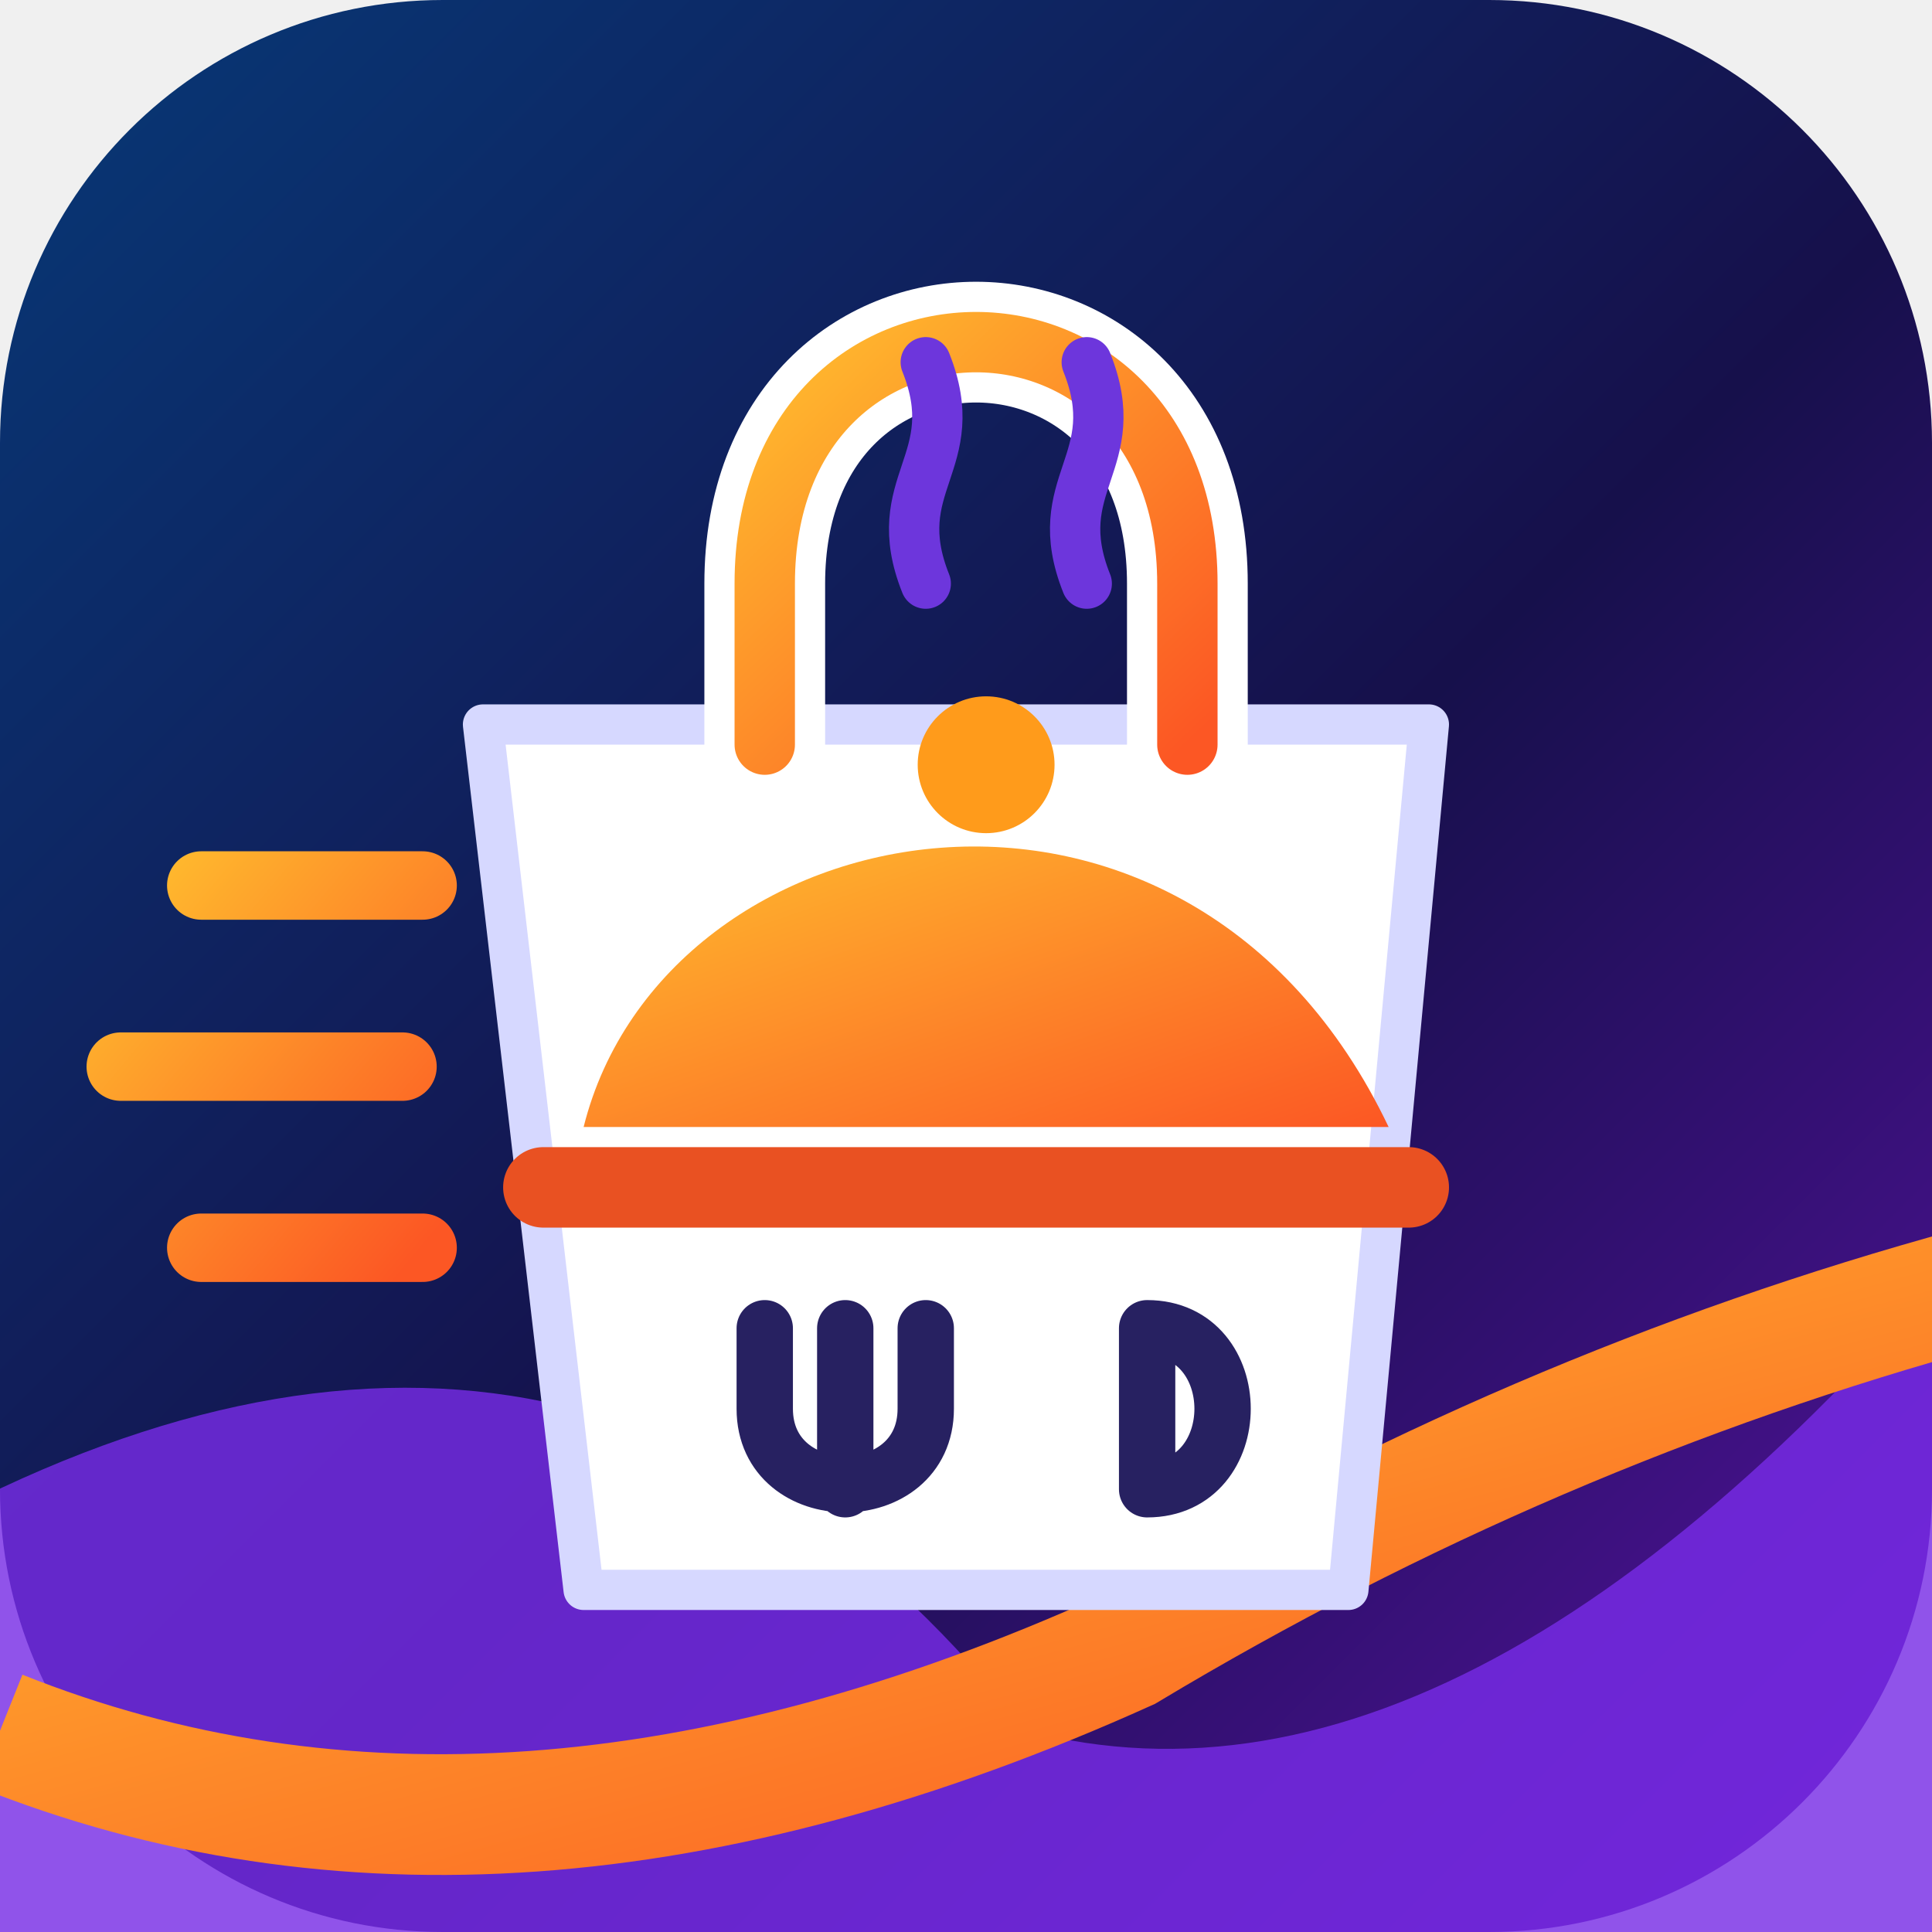
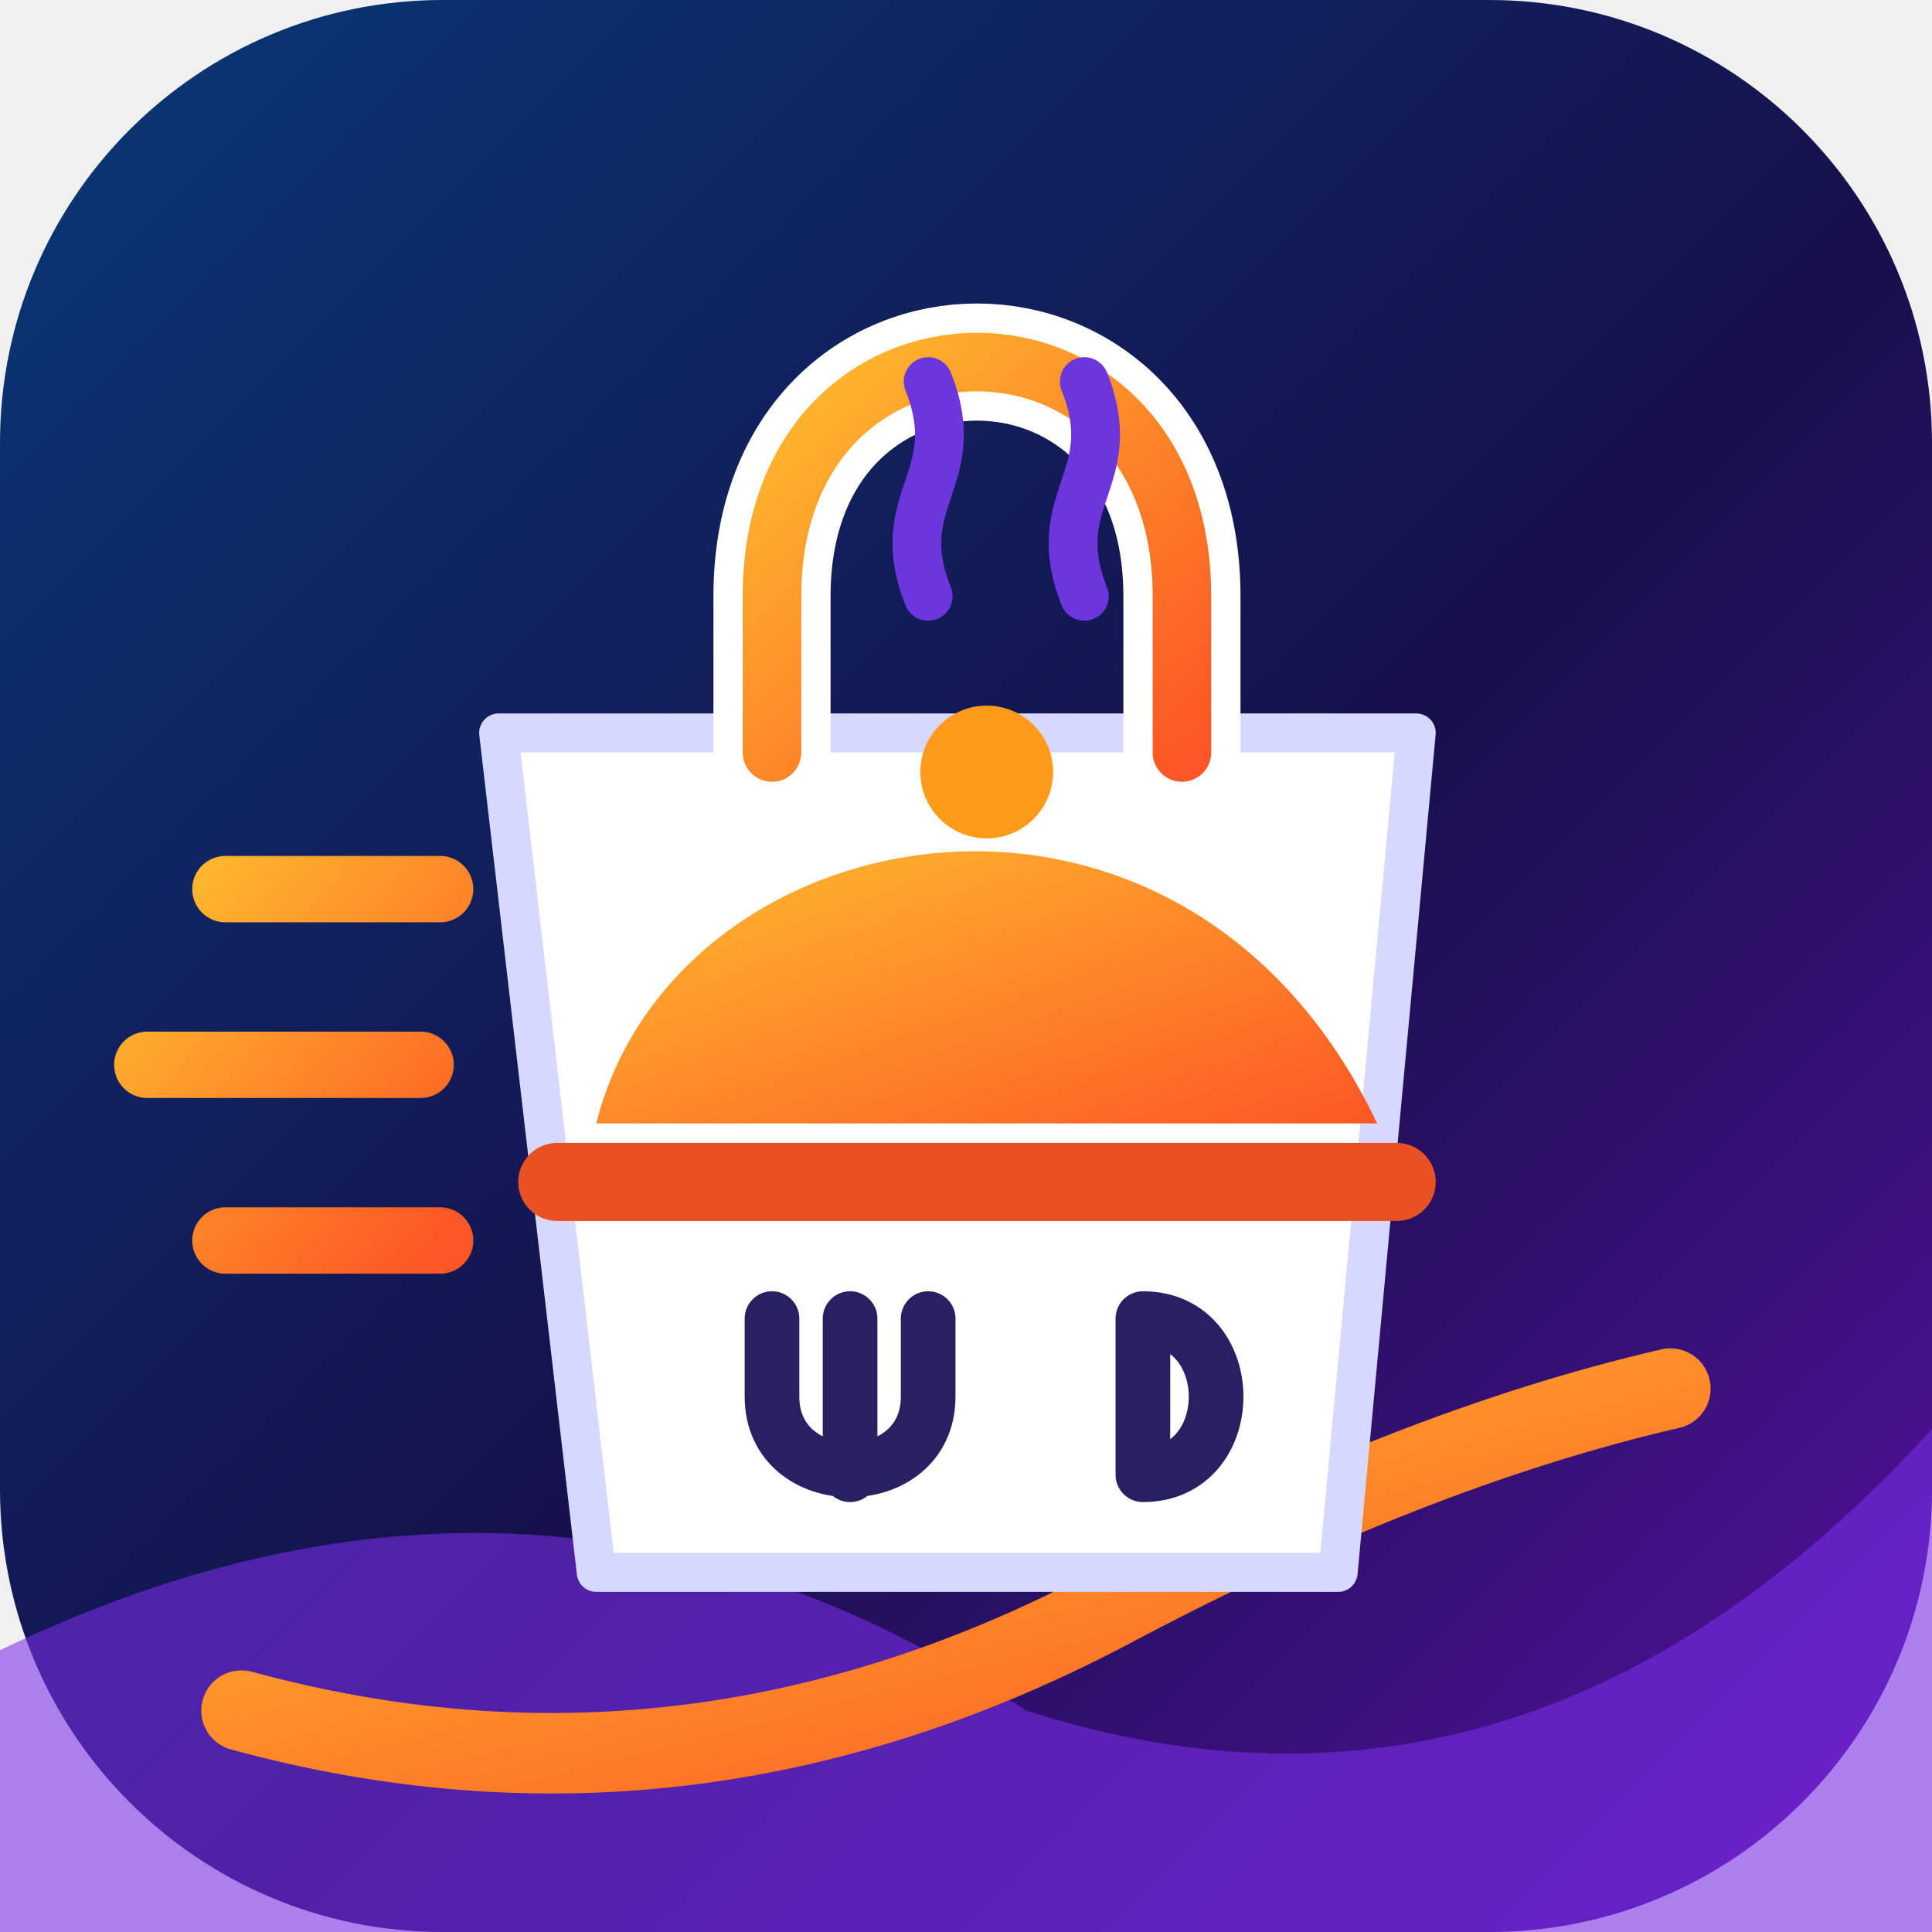
<svg xmlns="http://www.w3.org/2000/svg" viewBox="0 0 96 96" role="img" aria-label="GastroFlow Food app icon">
  <defs>
    <linearGradient id="bg" x1="0" y1="0" x2="1" y2="1">
      <stop stop-color="#073977" />
      <stop offset=".55" stop-color="#16104b" />
      <stop offset="1" stop-color="#5911a5" />
    </linearGradient>
    <linearGradient id="orange" x1="0" x2="1" y1="0" y2="1">
      <stop stop-color="#ffbd2e" />
      <stop offset="1" stop-color="#fc5724" />
    </linearGradient>
    <linearGradient id="purple" x1="0" x2="1" y1="0" y2="1">
      <stop stop-color="#bd77ff" />
      <stop offset="1" stop-color="#6032f3" />
    </linearGradient>
  </defs>
  <rect width="96" height="96" rx="22" fill="url(#bg)" />
-   <path d="M-4 76 Q29 58 51 86 Q74 92 101 58 L101 98 L-4 98Z" fill="#782ce9" opacity=".8" />
-   <path d="M0 86 Q25 96 56 82 Q76 70 98 64" fill="none" stroke="url(#orange)" stroke-width="6" />
-   <g stroke-linejoin="round">
+   <path d="M0 82 Q27 69 51 85 Q76 93 96 71 L96 96 L0 96Z" fill="#782ce9" opacity=".58" />
+   <path d="M12 85 Q34 91 55 80 Q70 72 83 69" fill="none" stroke="url(#orange)" stroke-width="4" stroke-linecap="round" />
+   <g stroke-linejoin="round" transform="translate(1.5 1.5) scale(.97)">
    <path d="M24 36h47l-4 43H29Z" fill="#fff" stroke="#d6d8ff" stroke-width="2" />
    <path d="M38 38V29c0-16 21-16 21 0v9" fill="none" stroke="#fff" stroke-width="6" stroke-linecap="round" />
    <path d="M38 37V29c0-16 21-16 21 0v8" fill="none" stroke="url(#orange)" stroke-width="3" stroke-linecap="round" />
    <path d="M29 56c4-16 30-21 40 0Z" fill="url(#orange)" />
    <path d="M27 59h43" stroke="#e95122" stroke-width="4" stroke-linecap="round" />
    <circle cx="49" cy="38" r="3.4" fill="#ff9b1b" />
    <path d="M46 29c-2-5 2-6 0-11m8 11c-2-5 2-6 0-11" stroke="#6d36dc" stroke-width="2.5" stroke-linecap="round" fill="none" />
    <path d="M42 66v8m-4-8v4c0 5 8 5 8 0v-4m11 0v8m0-8c5 0 5 8 0 8" fill="none" stroke="#272161" stroke-width="2.8" stroke-linecap="round" />
    <path d="M10 44h11M6 53h14M10 62h11" stroke="url(#orange)" stroke-width="3.4" stroke-linecap="round" />
  </g>
</svg>
